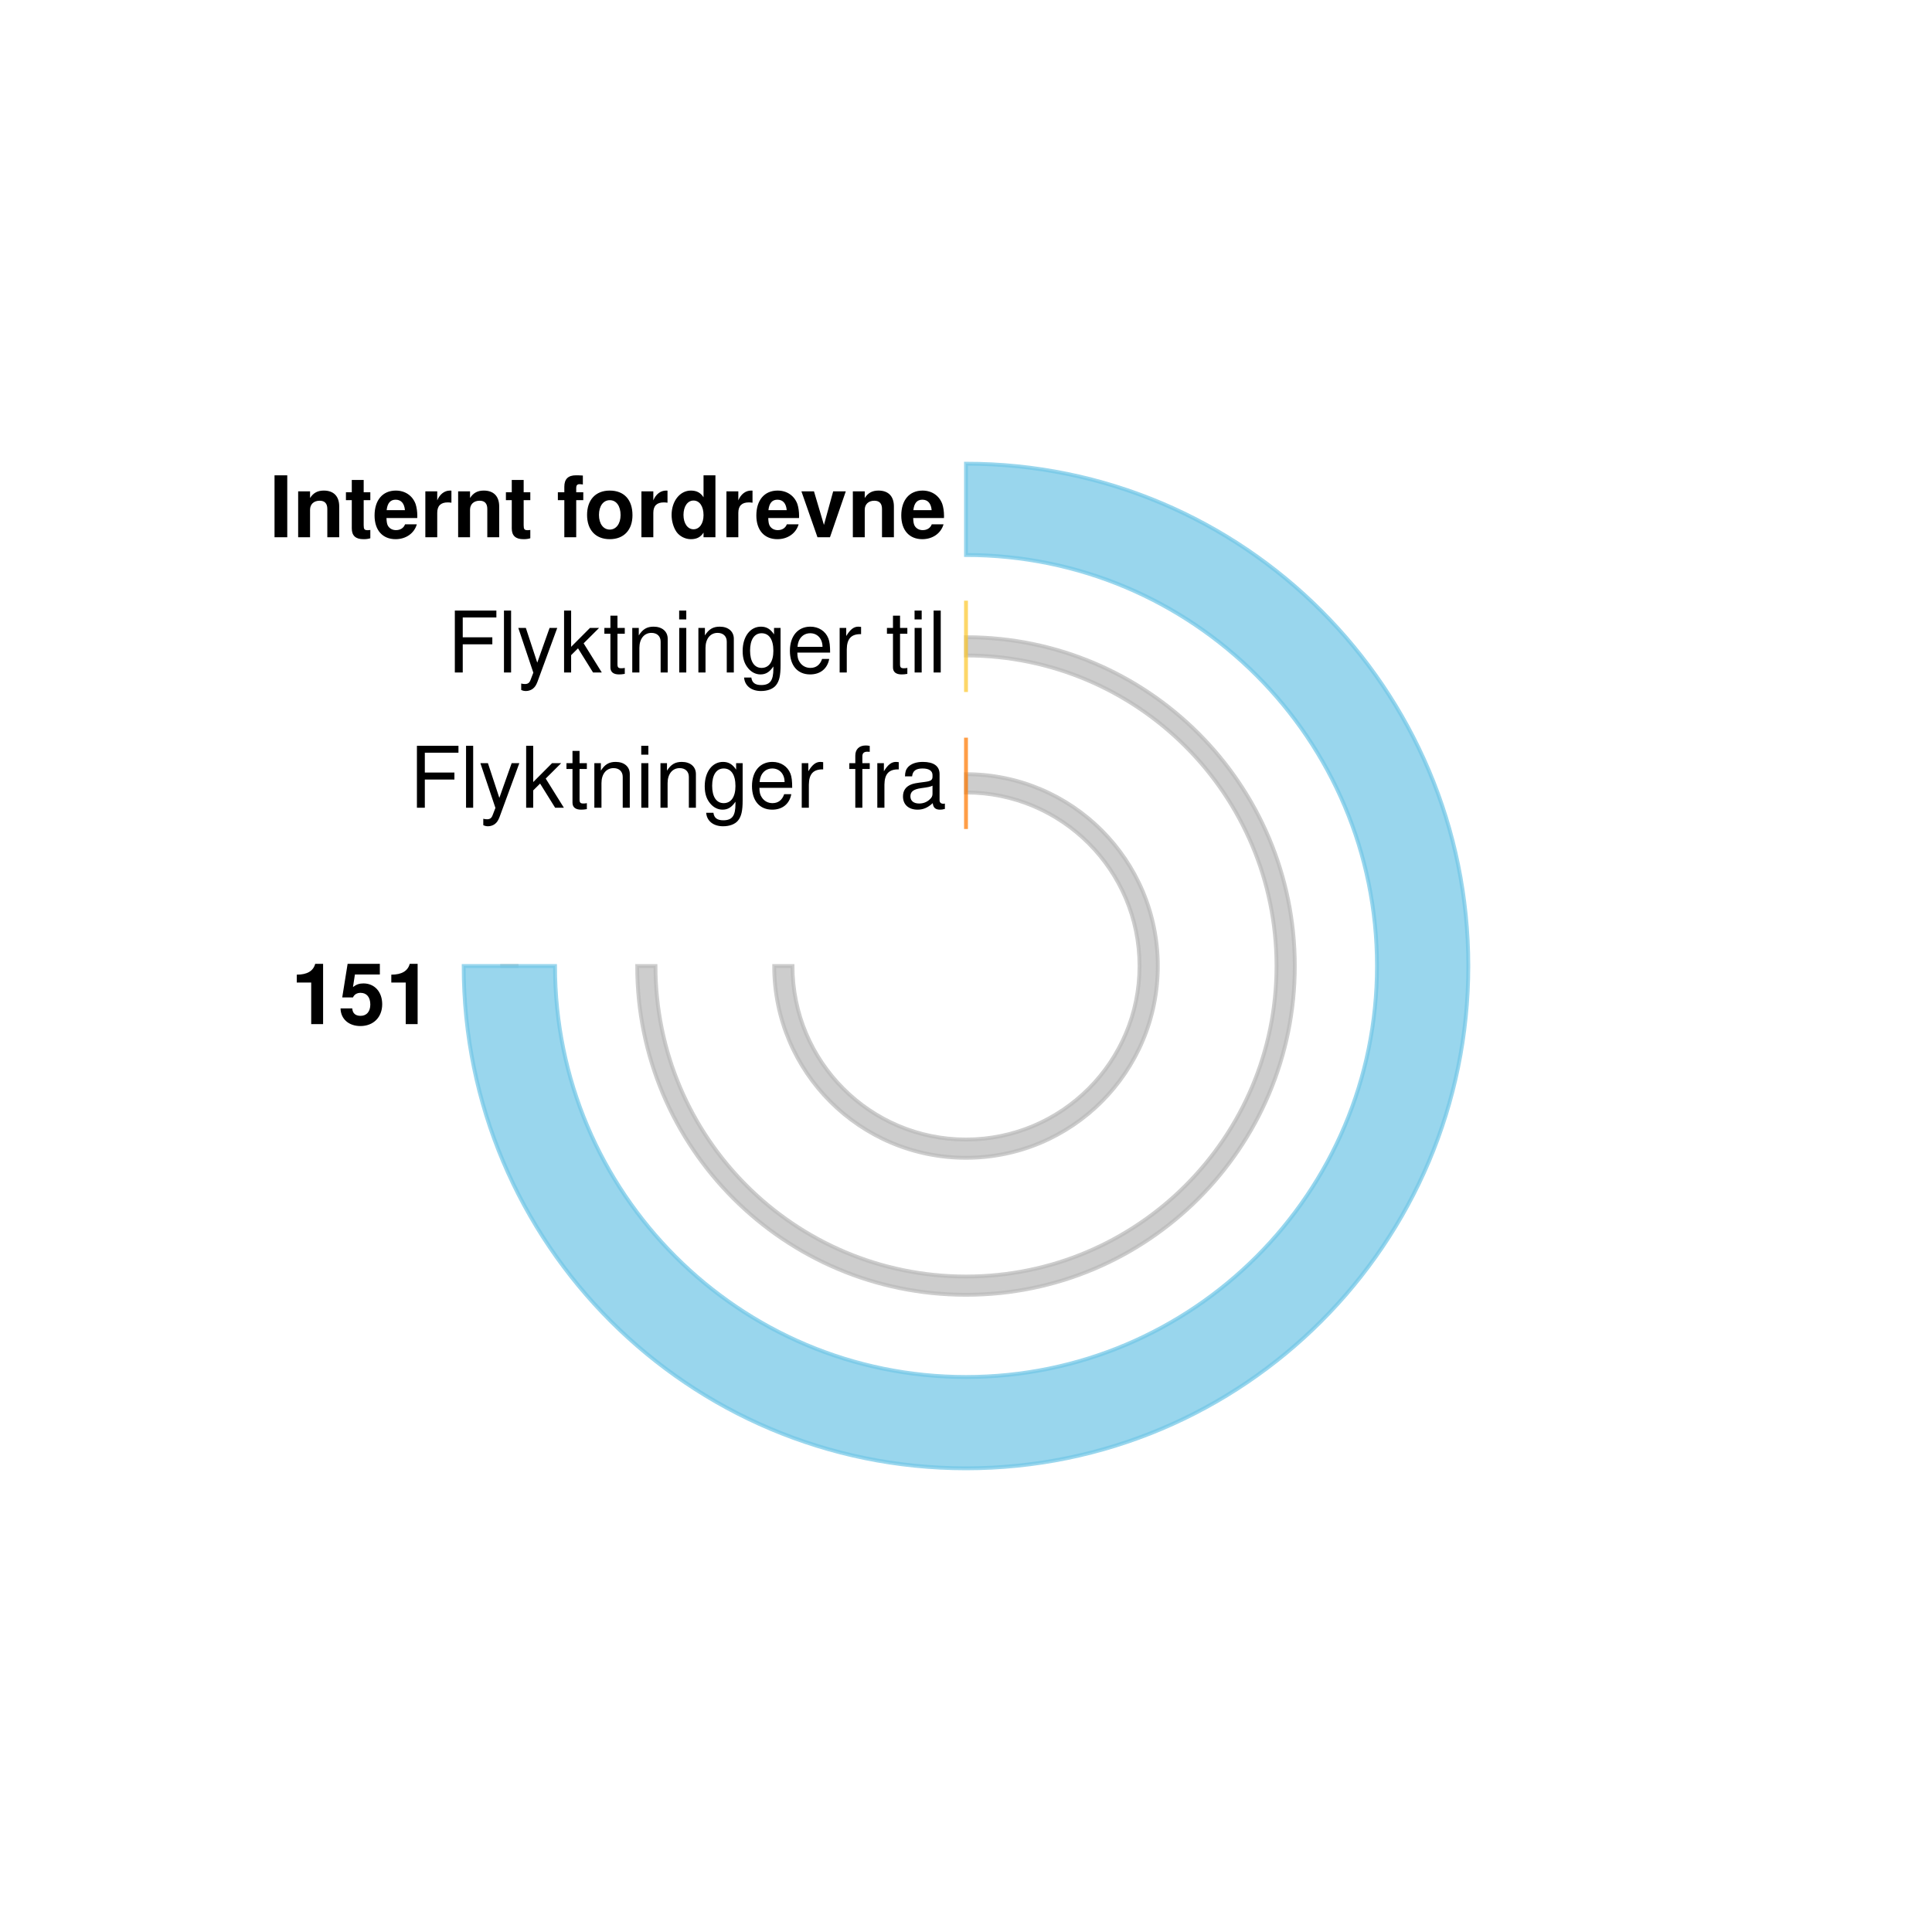
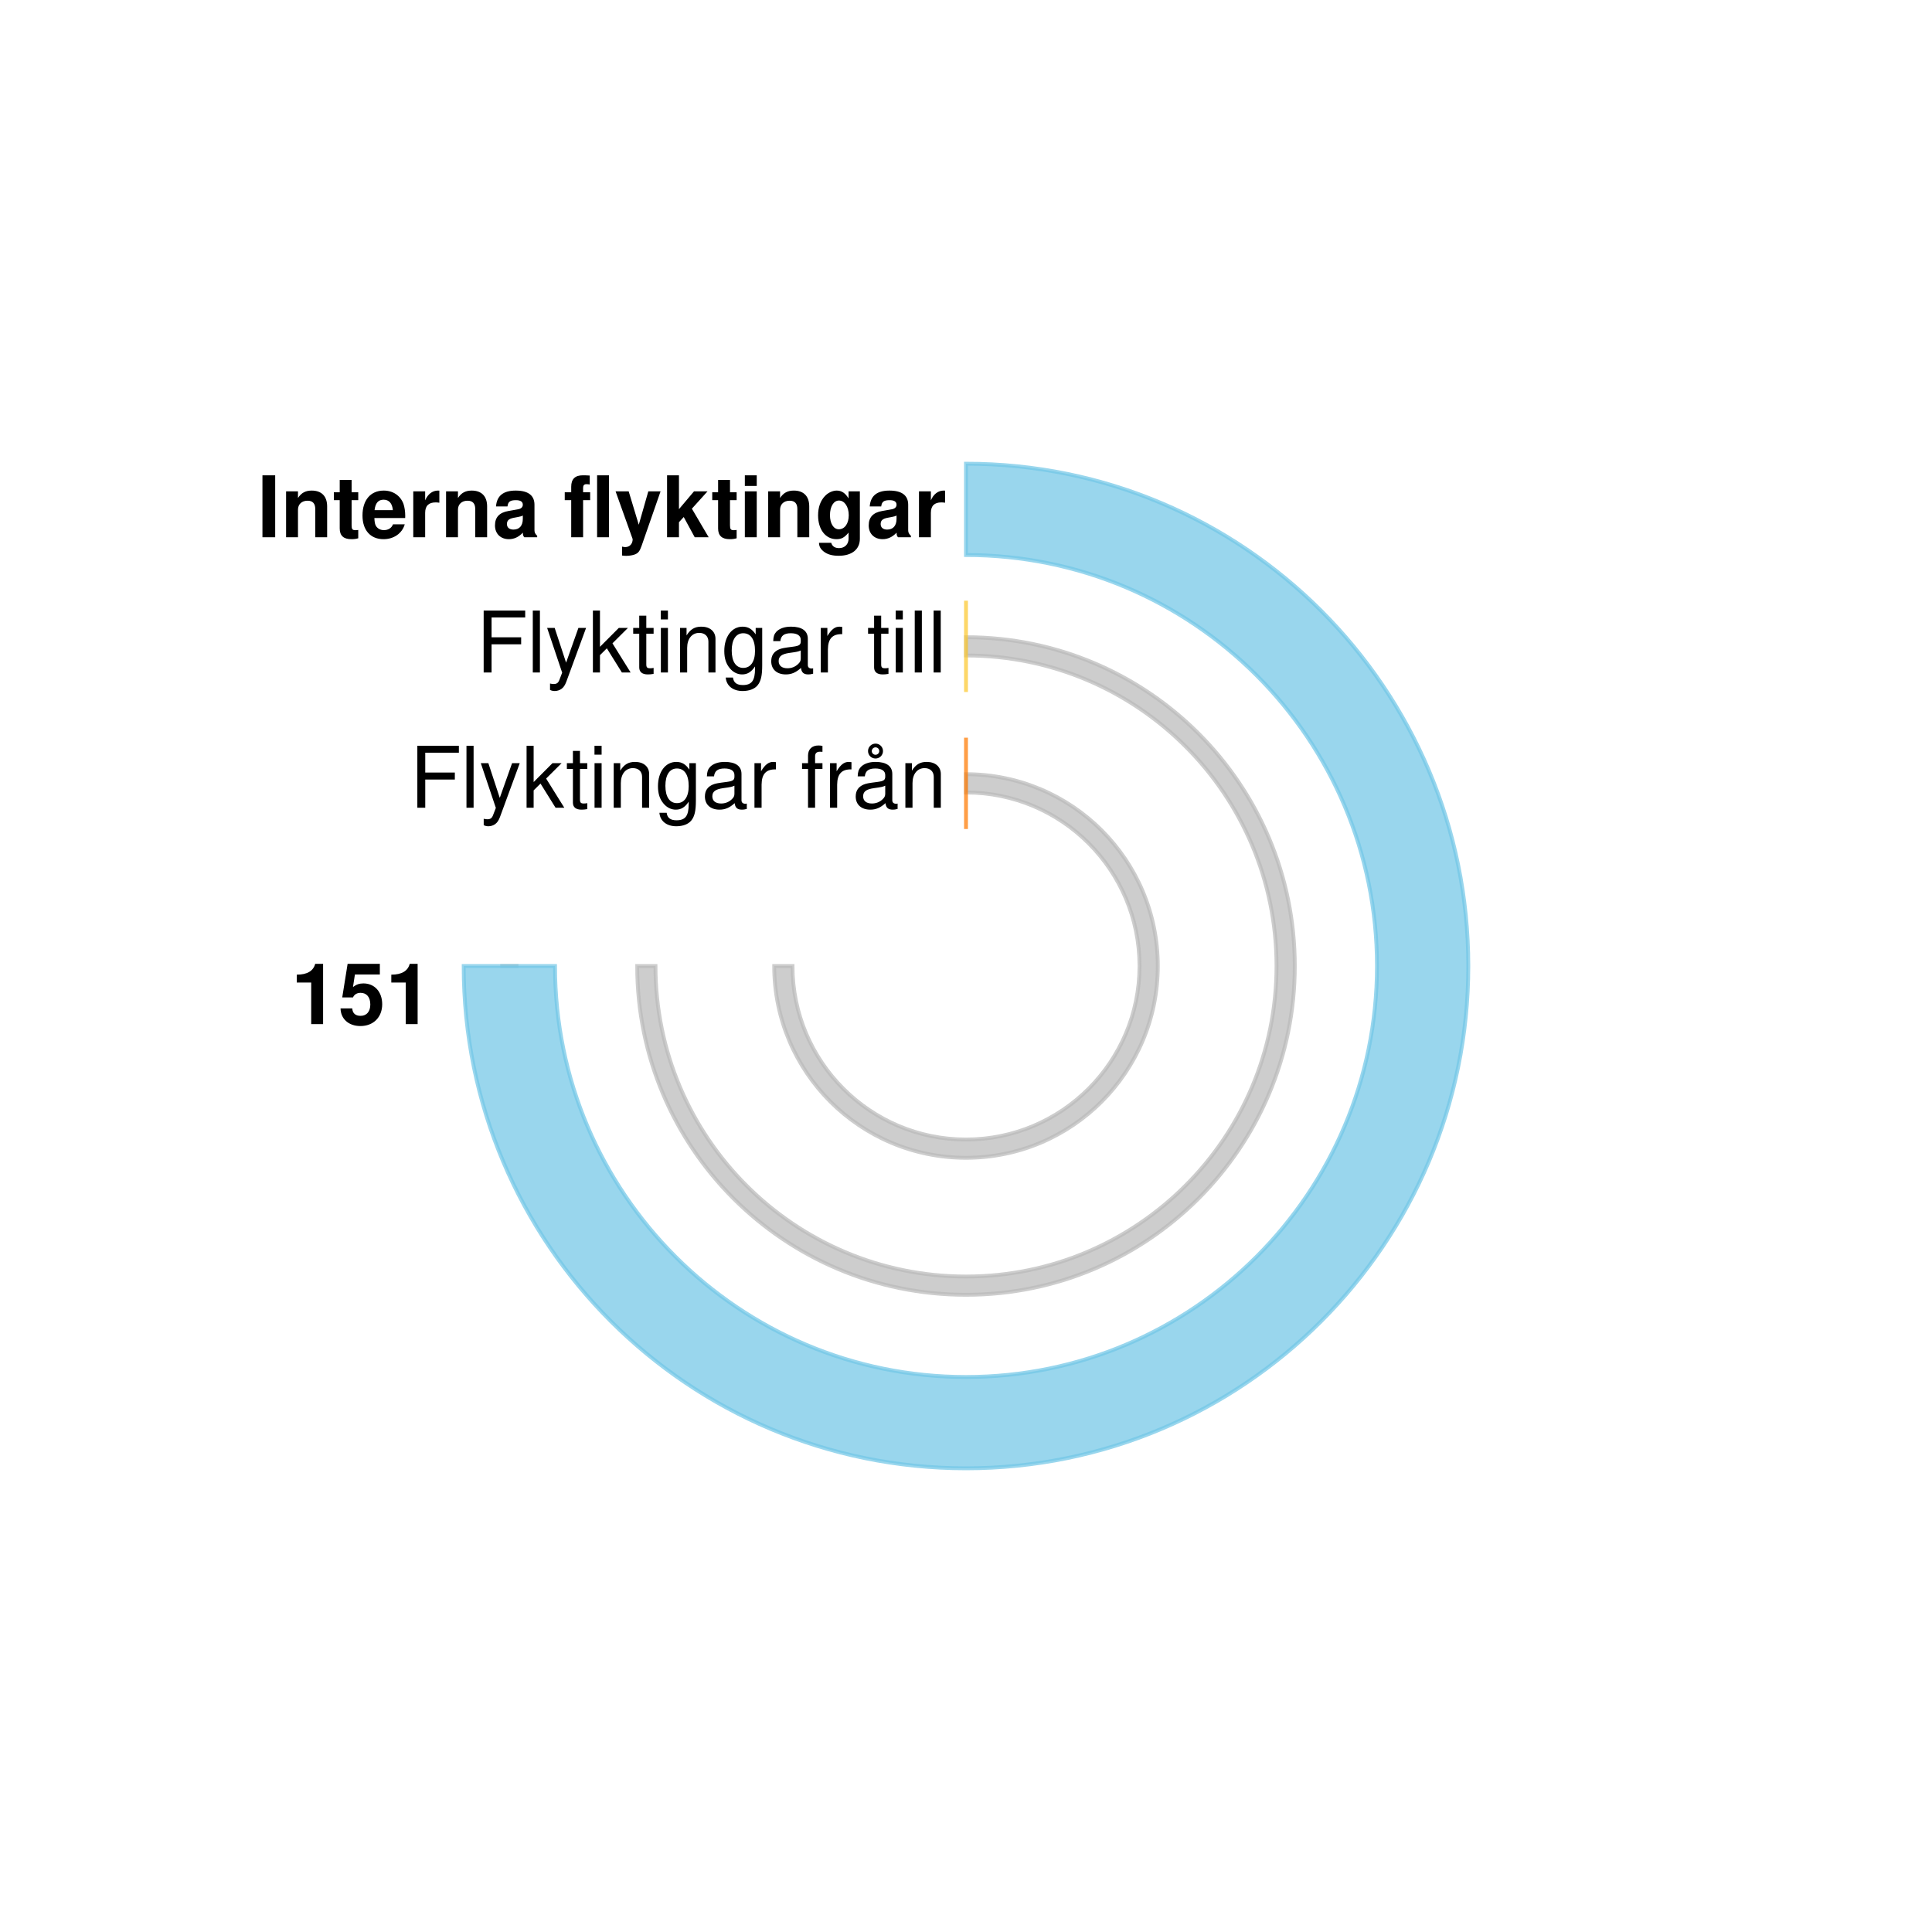
<svg xmlns="http://www.w3.org/2000/svg" role="img" class="rv-xy-plot__inner" width="500" height="500">
  <g class="rv-xy-plot__series rv-xy-plot__series--arc " opacity="1" pointer-events="all" transform="translate(250,250)">
    <path class="rv-xy-plot__series rv-xy-plot__series--arc-path  " d="M3.03935069242934e-15,-49.636A49.636,49.636,0,1,1,-49.636,6.07870138485868e-15L-44.909,5.499777443443567e-15A44.909,44.909,0,1,0,2.7498887217217836e-15,-44.909Z" style="opacity: 1; stroke: rgba(186, 186, 186, 0.72); fill: rgba(186, 186, 186, 0.72);" />
    <path class="rv-xy-plot__series rv-xy-plot__series--arc-path  " d="M5.210315472736012e-15,-85.091A85.091,85.091,0,1,1,-85.091,1.0420630945472023e-14L-80.364,9.84170700405691e-15A80.364,80.364,0,1,0,4.920853502028455e-15,-80.364Z" style="opacity: 1; stroke: rgba(186, 186, 186, 0.72); fill: rgba(186, 186, 186, 0.72);" />
    <path class="rv-xy-plot__series rv-xy-plot__series--arc-path  " d="M-120.545,1.4762560506085366e-14L-115.818,1.4183636564670253e-14Z" style="opacity: 1; stroke: rgba(186, 186, 186, 0.72); fill: rgba(186, 186, 186, 0.72);" />
    <path class="rv-xy-plot__series rv-xy-plot__series--arc-path  " d="M3.618274633844452e-15,-59.091L2.1709647803066717e-15,-35.455Z" style="opacity: 1; stroke: rgba(255, 121, 0, 0.72); fill: rgba(255, 121, 0, 0.72);" />
    <path class="rv-xy-plot__series rv-xy-plot__series--arc-path  " d="M5.7892394141511244e-15,-94.545L4.341929560613344e-15,-70.909Z" style="opacity: 1; stroke: rgba(253, 200, 47, 0.72); fill: rgba(253, 200, 47, 0.72);" />
    <path class="rv-xy-plot__series rv-xy-plot__series--arc-path  " d="M7.960204194457796e-15,-130A130,130,0,1,1,-130,1.592040838891559e-14L-106.364,1.302578868184003e-14A106.364,106.364,0,1,0,6.512894340920015e-15,-106.364Z" style="opacity: 1; stroke: rgba(114, 199, 231, 0.72); fill: rgba(114, 199, 231, 0.72);" />
  </g>
  <g class="rv-xy-plot__series rv-xy-plot__series--label " transform="translate(120,0)" style="font-family: Helvetica; font-weight: normal; font-size: 22px;">
-     <text dominant-baseline="text-after-edge" class="rv-xy-plot__series--label-text" text-anchor="end" x="125" y="215" transform="rotate(0,125,215)">Flyktninger fra</text>
+     <text dominant-baseline="text-after-edge" class="rv-xy-plot__series--label-text" text-anchor="end" x="125" y="215" transform="rotate(0,125,215)">Flyktingar från</text>
  </g>
  <g class="rv-xy-plot__series rv-xy-plot__series--label " transform="translate(120,0)" style="font-family: Helvetica; font-weight: normal; font-size: 22px;">
-     <text dominant-baseline="text-after-edge" class="rv-xy-plot__series--label-text" text-anchor="end" x="125" y="180" transform="rotate(0,125,180)">Flyktninger til</text>
+     <text dominant-baseline="text-after-edge" class="rv-xy-plot__series--label-text" text-anchor="end" x="125" y="180" transform="rotate(0,125,180)">Flyktingar till</text>
  </g>
  <g class="rv-xy-plot__series rv-xy-plot__series--label " transform="translate(120,0)" style="font-family: Helvetica; font-weight: bold; font-size: 22px;">
-     <text dominant-baseline="text-after-edge" class="rv-xy-plot__series--label-text" text-anchor="end" x="125" y="145" transform="rotate(0,125,145)">Internt fordrevne</text>
+     <text dominant-baseline="text-after-edge" class="rv-xy-plot__series--label-text" text-anchor="end" x="125" y="145" transform="rotate(0,125,145)">Interna flyktingar</text>
  </g>
  <g class="rv-xy-plot__series rv-xy-plot__series--label " transform="translate(120,0)" style="font-family: Helvetica; font-weight: bold; font-size: 22px;">
    <text dominant-baseline="text-after-edge" class="rv-xy-plot__series--label-text" text-anchor="end" x="-8" y="271" transform="rotate(0,-8,271)">151</text>
  </g>
</svg>
